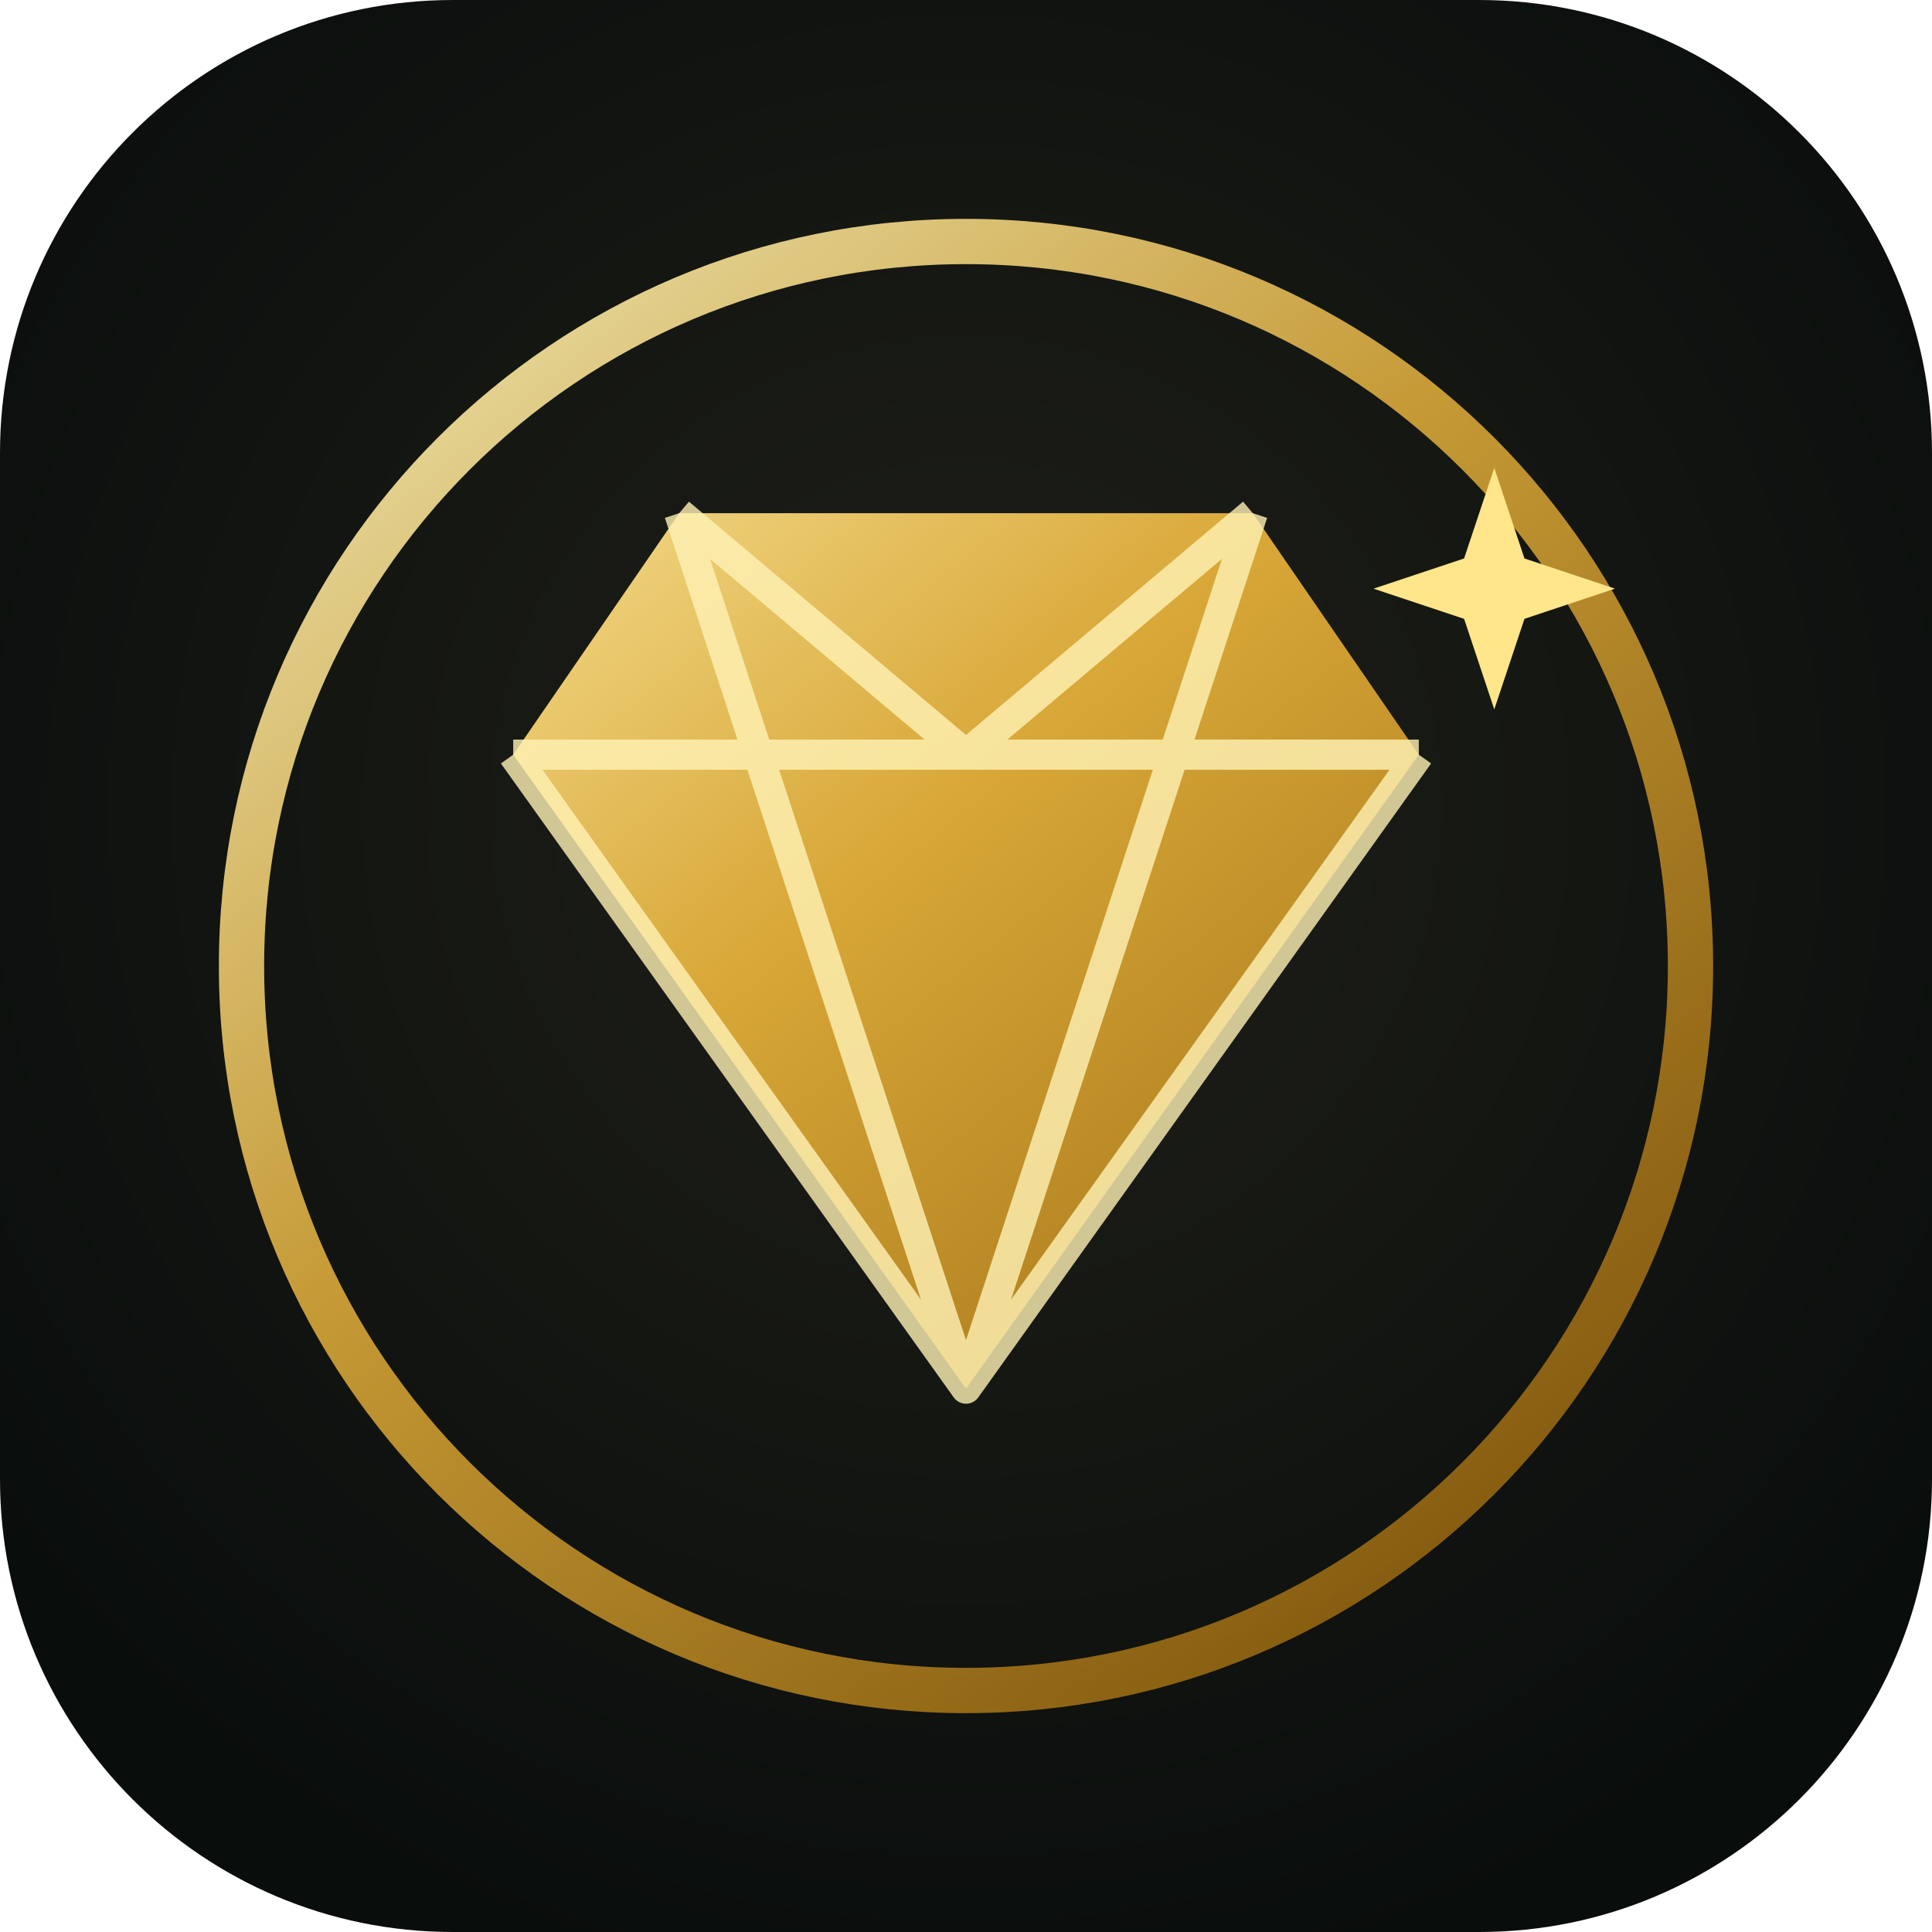
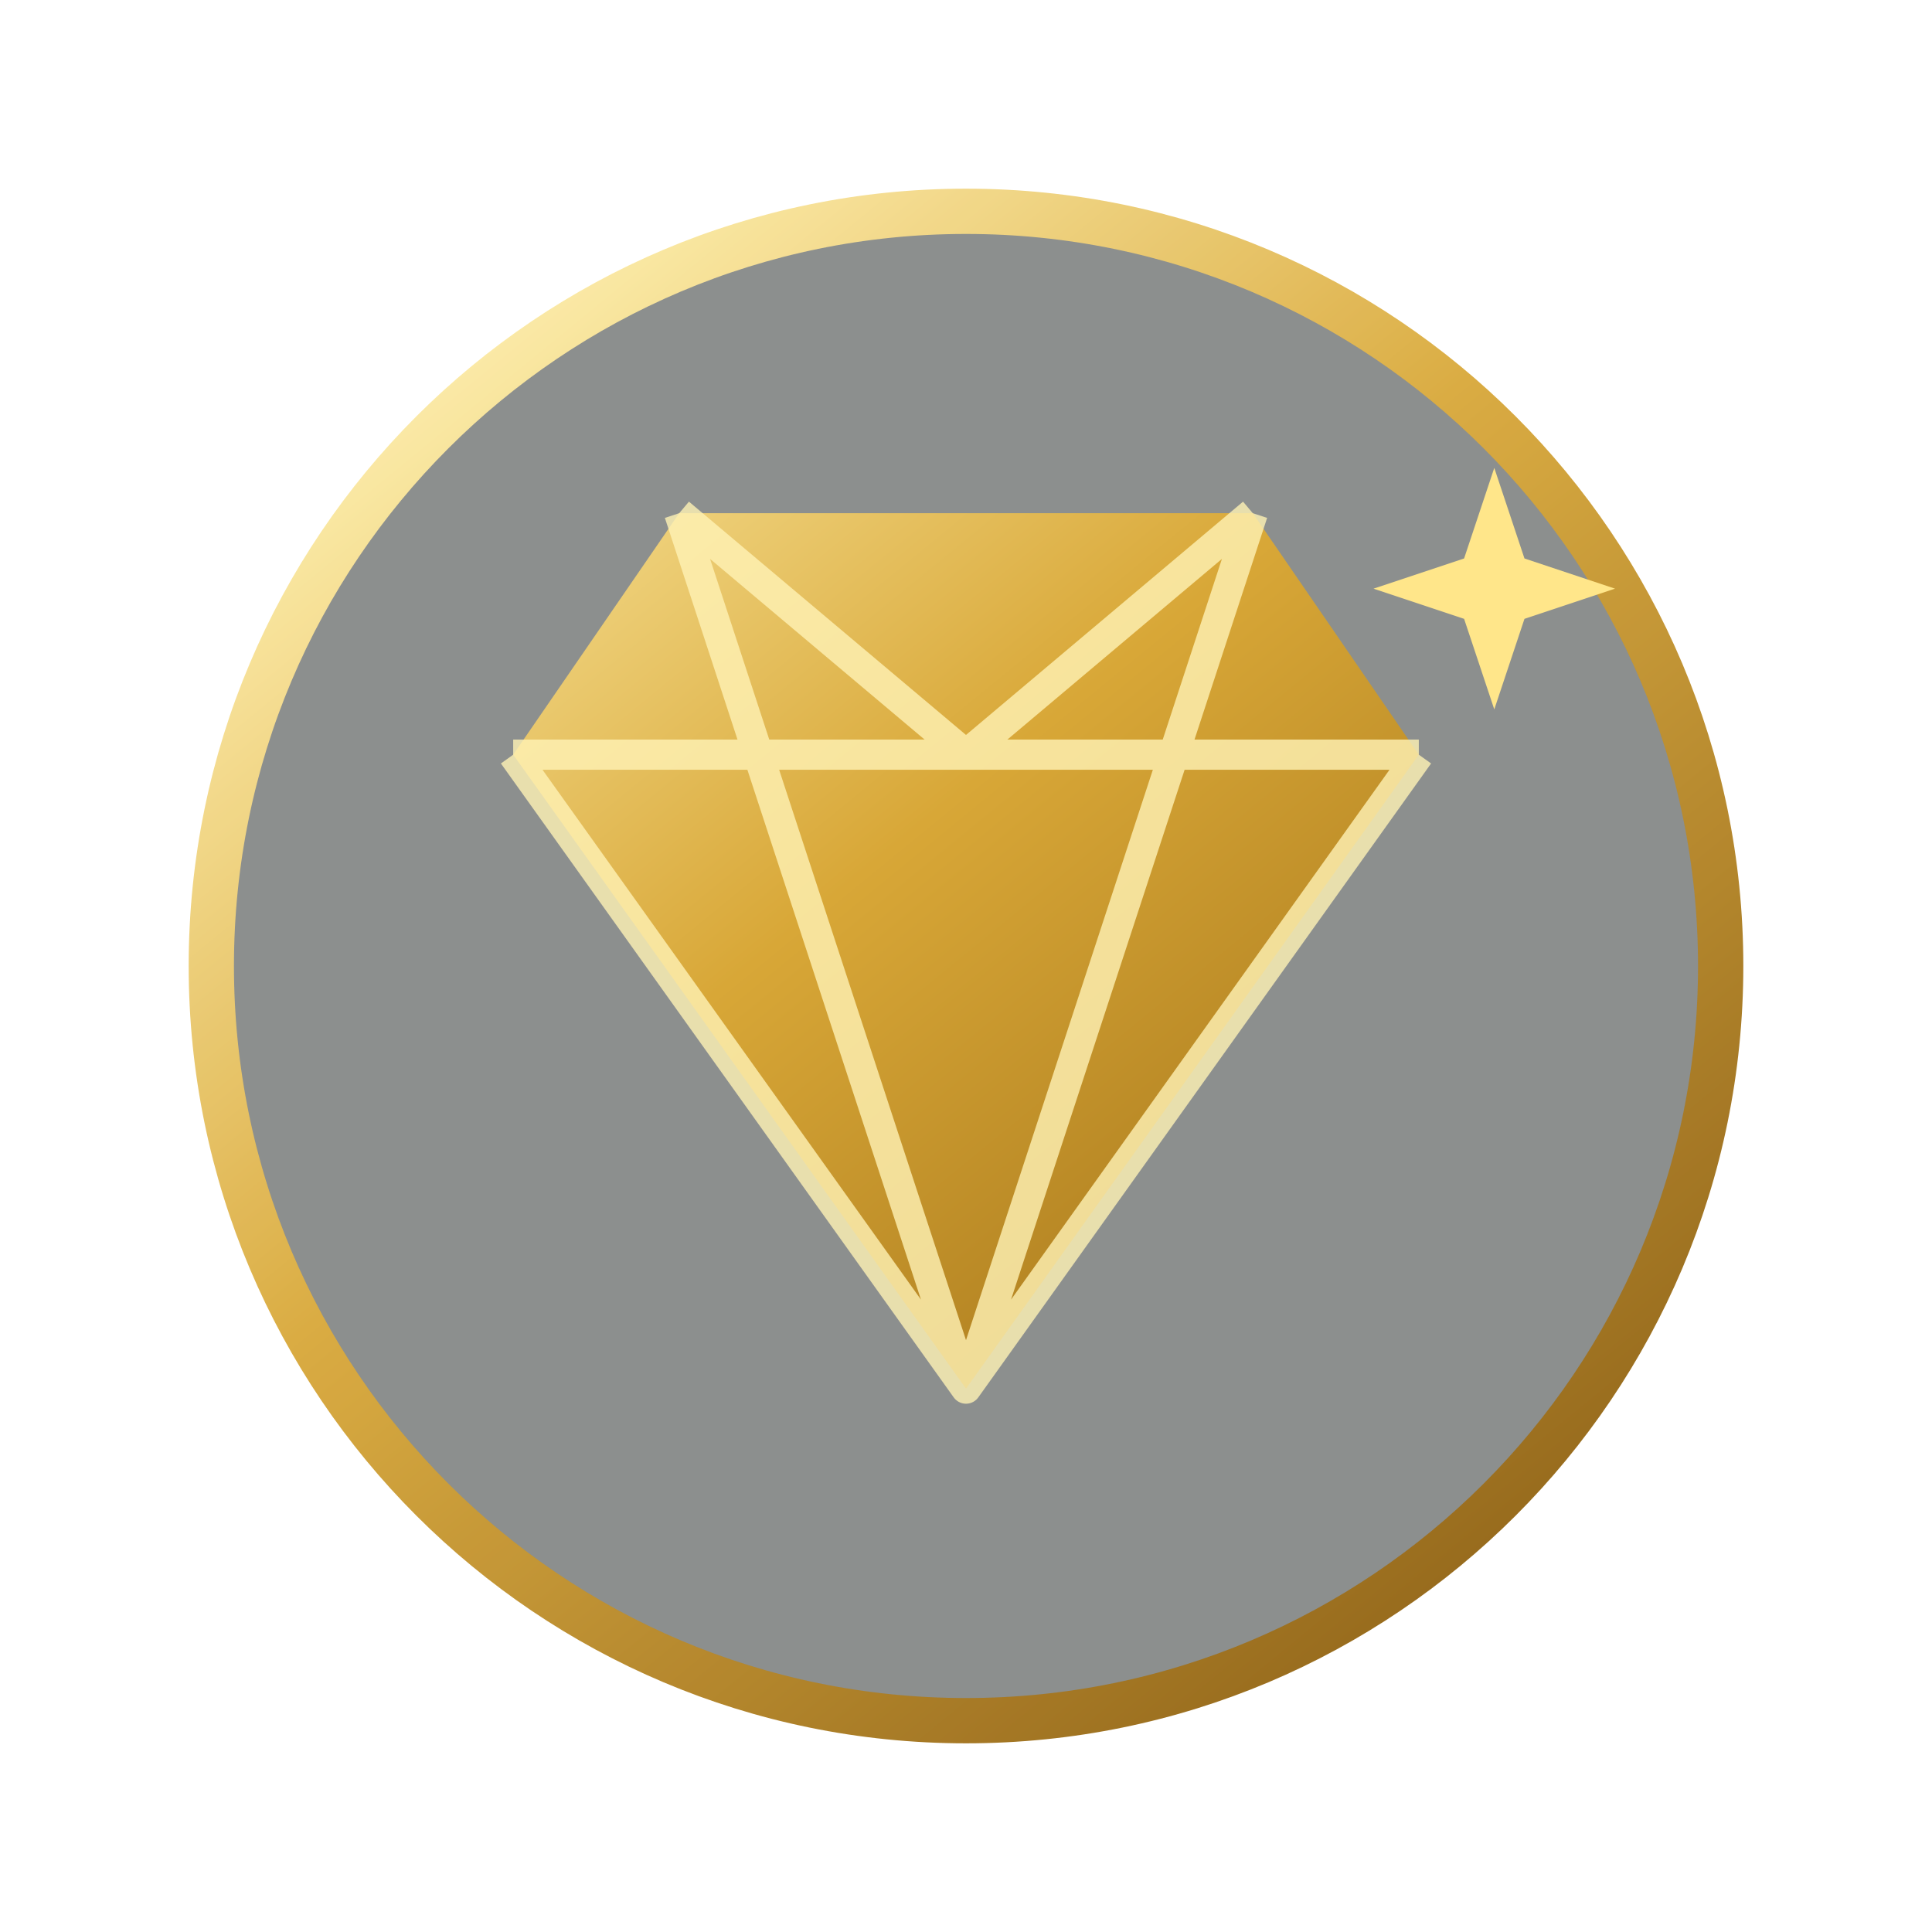
<svg xmlns="http://www.w3.org/2000/svg" viewBox="0 0 128 128">
  <defs>
    <linearGradient id="g" x1="28" y1="20" x2="100" y2="108" gradientUnits="userSpaceOnUse">
      <stop stop-color="#fff0ad" />
      <stop offset=".42" stop-color="#d8a737" />
      <stop offset="1" stop-color="#8c5d0c" />
    </linearGradient>
-     <radialGradient id="b" cx="50%" cy="42%" r="62%">
-       <stop stop-color="#202019" />
-       <stop offset="1" stop-color="#090d0c" />
-     </radialGradient>
  </defs>
-   <rect width="128" height="128" rx="30" fill="url(#b)" />
-   <circle cx="64" cy="64" r="48" fill="none" stroke="url(#g)" stroke-width="3" opacity=".9" />
+   <circle cx="64" cy="64" r="50" fill="#0b100f" fill-opacity=".5" stroke="url(#g)" stroke-width="3" opacity=".94" />
  <path d="M34 50 45 34h38l11 16-30 42L34 50Z" fill="url(#g)" />
  <path d="m34 50 30 42 30-42M45 34l19 58 19-58M34 50h60M45 34l19 16 19-16" fill="none" stroke="#fff2b5" stroke-width="2" stroke-linejoin="round" opacity=".8" />
  <path d="m99 31 2 6 6 2-6 2-2 6-2-6-6-2 6-2 2-6Z" fill="#ffe68a" />
</svg>
